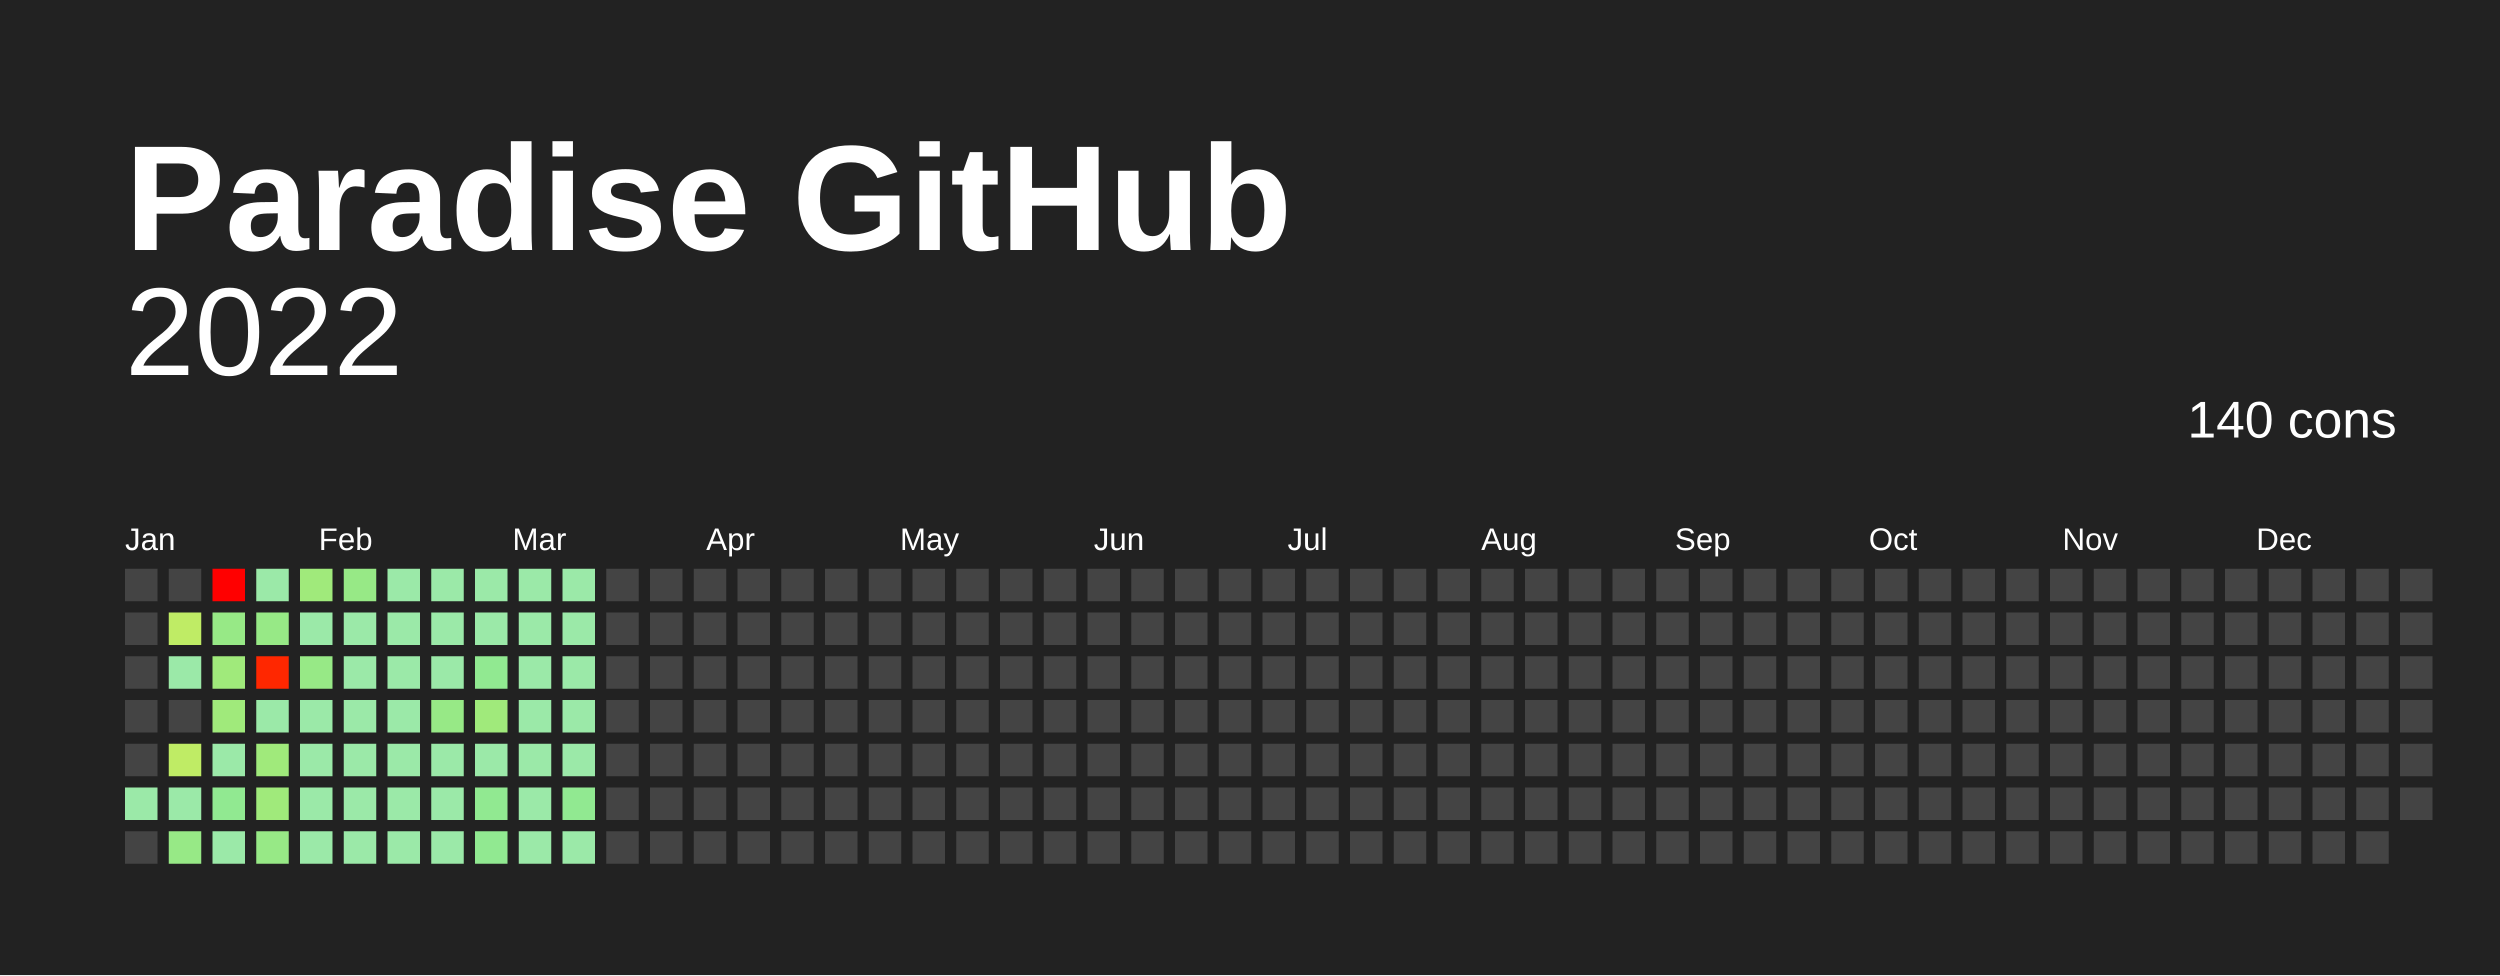
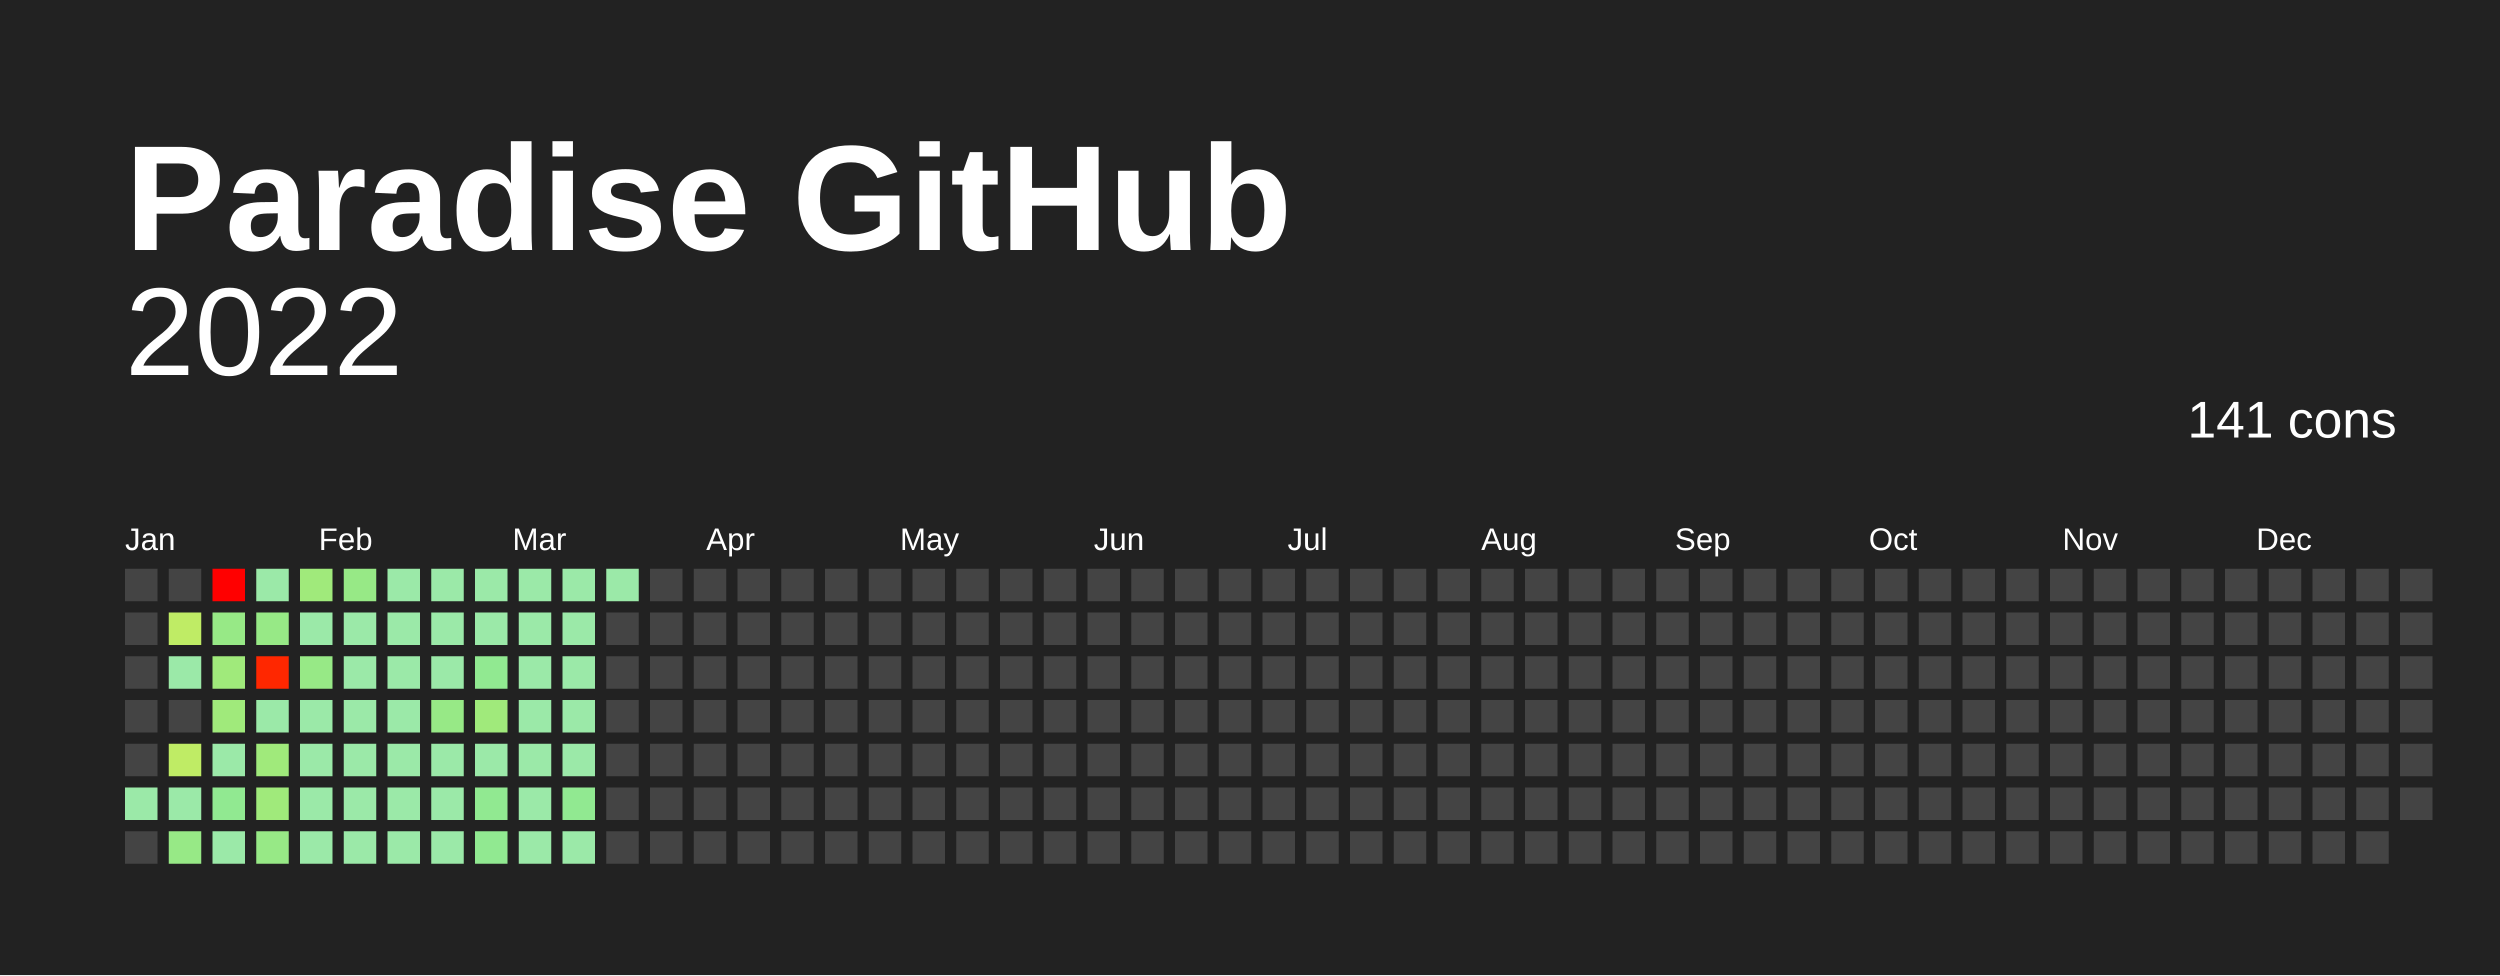
<svg xmlns="http://www.w3.org/2000/svg" baseProfile="full" height="78mm" version="1.1" viewBox="0,0,200,78" width="200mm">
  <defs />
  <rect fill="#222222" height="78" width="200" x="0" y="0" />
  <text fill="#FFFFFF" style="font-size:12px; font-family:Arial; font-weight:bold;" x="10" y="20">Paradise GitHub</text>
  <text alignment-baseline="hanging" fill="#FFFFFF" style="font-size:10.0px; font-family:Arial;" x="10" y="30">2022</text>
-   <text alignment-baseline="hanging" fill="#FFFFFF" style="font-size:4.125px; font-family:Arial;" x="175" y="35">140 cons</text>
+   <text alignment-baseline="hanging" fill="#FFFFFF" style="font-size:4.125px; font-family:Arial;" x="175" y="35">141 cons</text>
  <text fill="#FFFFFF" style="font-size:2.5px; font-family:Arial" x="10.0" y="44">Jan</text>
  <text fill="#FFFFFF" style="font-size:2.5px; font-family:Arial" x="25.5" y="44">Feb</text>
  <text fill="#FFFFFF" style="font-size:2.5px; font-family:Arial" x="41.0" y="44">Mar</text>
  <text fill="#FFFFFF" style="font-size:2.5px; font-family:Arial" x="56.5" y="44">Apr</text>
  <text fill="#FFFFFF" style="font-size:2.5px; font-family:Arial" x="72.0" y="44">May</text>
  <text fill="#FFFFFF" style="font-size:2.5px; font-family:Arial" x="87.5" y="44">Jun</text>
  <text fill="#FFFFFF" style="font-size:2.5px; font-family:Arial" x="103.0" y="44">Jul</text>
  <text fill="#FFFFFF" style="font-size:2.5px; font-family:Arial" x="118.5" y="44">Aug</text>
  <text fill="#FFFFFF" style="font-size:2.5px; font-family:Arial" x="134.0" y="44">Sep</text>
  <text fill="#FFFFFF" style="font-size:2.5px; font-family:Arial" x="149.5" y="44">Oct</text>
  <text fill="#FFFFFF" style="font-size:2.5px; font-family:Arial" x="165.0" y="44">Nov</text>
  <text fill="#FFFFFF" style="font-size:2.5px; font-family:Arial" x="180.5" y="44">Dec</text>
  <rect fill="#444444" height="2.6" width="2.6" x="10.0" y="45.5" />
  <rect fill="#444444" height="2.6" width="2.6" x="10.0" y="49.0" />
  <rect fill="#444444" height="2.6" width="2.6" x="10.0" y="52.5" />
  <rect fill="#444444" height="2.6" width="2.6" x="10.0" y="56.0" />
  <rect fill="#444444" height="2.6" width="2.6" x="10.0" y="59.5" />
  <rect fill="#9be9a8" height="2.6" width="2.6" x="10.0" y="63.0" />
  <rect fill="#444444" height="2.6" width="2.6" x="10.0" y="66.5" />
  <rect fill="#444444" height="2.6" width="2.6" x="13.5" y="45.5" />
  <rect fill="#bfec65" height="2.6" width="2.6" x="13.5" y="49.0" />
  <rect fill="#9be9a8" height="2.6" width="2.6" x="13.5" y="52.5" />
  <rect fill="#444444" height="2.6" width="2.6" x="13.5" y="56.0" />
  <rect fill="#bfec65" height="2.6" width="2.6" x="13.5" y="59.5" />
  <rect fill="#9be9a8" height="2.6" width="2.6" x="13.5" y="63.0" />
  <rect fill="#97e986" height="2.6" width="2.6" x="13.5" y="66.5" />
  <rect fill="red" height="2.6" width="2.6" x="17.0" y="45.5" />
  <rect fill="#97e986" height="2.6" width="2.6" x="17.0" y="49.0" />
  <rect fill="#a0ea7b" height="2.6" width="2.6" x="17.0" y="52.5" />
  <rect fill="#a0ea7b" height="2.6" width="2.6" x="17.0" y="56.0" />
  <rect fill="#9be9a8" height="2.6" width="2.6" x="17.0" y="59.5" />
  <rect fill="#91e991" height="2.6" width="2.6" x="17.0" y="63.0" />
  <rect fill="#9be9a8" height="2.6" width="2.6" x="17.0" y="66.5" />
  <rect fill="#9be9a8" height="2.6" width="2.6" x="20.5" y="45.5" />
  <rect fill="#97e986" height="2.6" width="2.6" x="20.5" y="49.0" />
  <rect fill="#ff2700" height="2.6" width="2.6" x="20.5" y="52.5" />
  <rect fill="#9be9a8" height="2.6" width="2.6" x="20.5" y="56.0" />
  <rect fill="#a0ea7b" height="2.6" width="2.6" x="20.5" y="59.5" />
  <rect fill="#a0ea7b" height="2.6" width="2.6" x="20.5" y="63.0" />
  <rect fill="#97e986" height="2.6" width="2.6" x="20.5" y="66.5" />
  <rect fill="#a0ea7b" height="2.6" width="2.6" x="24.0" y="45.5" />
  <rect fill="#9be9a8" height="2.6" width="2.6" x="24.0" y="49.0" />
  <rect fill="#97e986" height="2.6" width="2.6" x="24.0" y="52.5" />
  <rect fill="#9be9a8" height="2.6" width="2.6" x="24.0" y="56.0" />
  <rect fill="#9be9a8" height="2.6" width="2.6" x="24.0" y="59.5" />
  <rect fill="#9be9a8" height="2.6" width="2.6" x="24.0" y="63.0" />
  <rect fill="#9be9a8" height="2.6" width="2.6" x="24.0" y="66.5" />
  <rect fill="#97e986" height="2.6" width="2.6" x="27.5" y="45.5" />
  <rect fill="#9be9a8" height="2.6" width="2.6" x="27.5" y="49.0" />
  <rect fill="#9be9a8" height="2.6" width="2.6" x="27.5" y="52.5" />
  <rect fill="#9be9a8" height="2.6" width="2.6" x="27.5" y="56.0" />
  <rect fill="#9be9a8" height="2.6" width="2.6" x="27.5" y="59.5" />
  <rect fill="#9be9a8" height="2.6" width="2.6" x="27.5" y="63.0" />
  <rect fill="#9be9a8" height="2.6" width="2.6" x="27.5" y="66.5" />
  <rect fill="#9be9a8" height="2.6" width="2.6" x="31.0" y="45.5" />
  <rect fill="#9be9a8" height="2.6" width="2.6" x="31.0" y="49.0" />
  <rect fill="#9be9a8" height="2.6" width="2.6" x="31.0" y="52.5" />
  <rect fill="#9be9a8" height="2.6" width="2.6" x="31.0" y="56.0" />
  <rect fill="#9be9a8" height="2.6" width="2.6" x="31.0" y="59.5" />
  <rect fill="#9be9a8" height="2.6" width="2.6" x="31.0" y="63.0" />
  <rect fill="#9be9a8" height="2.6" width="2.6" x="31.0" y="66.5" />
  <rect fill="#9be9a8" height="2.6" width="2.6" x="34.5" y="45.5" />
  <rect fill="#9be9a8" height="2.6" width="2.6" x="34.5" y="49.0" />
  <rect fill="#9be9a8" height="2.6" width="2.6" x="34.5" y="52.5" />
  <rect fill="#97e986" height="2.6" width="2.6" x="34.5" y="56.0" />
  <rect fill="#9be9a8" height="2.6" width="2.6" x="34.5" y="59.5" />
  <rect fill="#9be9a8" height="2.6" width="2.6" x="34.5" y="63.0" />
  <rect fill="#9be9a8" height="2.6" width="2.6" x="34.5" y="66.5" />
  <rect fill="#9be9a8" height="2.6" width="2.6" x="38.0" y="45.5" />
  <rect fill="#9be9a8" height="2.6" width="2.6" x="38.0" y="49.0" />
  <rect fill="#91e991" height="2.6" width="2.6" x="38.0" y="52.5" />
  <rect fill="#a0ea7b" height="2.6" width="2.6" x="38.0" y="56.0" />
  <rect fill="#9be9a8" height="2.6" width="2.6" x="38.0" y="59.5" />
  <rect fill="#91e991" height="2.6" width="2.6" x="38.0" y="63.0" />
  <rect fill="#91e991" height="2.6" width="2.6" x="38.0" y="66.5" />
  <rect fill="#9be9a8" height="2.6" width="2.6" x="41.5" y="45.5" />
  <rect fill="#9be9a8" height="2.6" width="2.6" x="41.5" y="49.0" />
  <rect fill="#9be9a8" height="2.6" width="2.6" x="41.5" y="52.5" />
  <rect fill="#9be9a8" height="2.6" width="2.6" x="41.5" y="56.0" />
  <rect fill="#9be9a8" height="2.6" width="2.6" x="41.5" y="59.5" />
  <rect fill="#9be9a8" height="2.6" width="2.6" x="41.5" y="63.0" />
  <rect fill="#9be9a8" height="2.6" width="2.6" x="41.5" y="66.5" />
  <rect fill="#9be9a8" height="2.6" width="2.6" x="45.0" y="45.5" />
  <rect fill="#9be9a8" height="2.6" width="2.6" x="45.0" y="49.0" />
  <rect fill="#9be9a8" height="2.6" width="2.6" x="45.0" y="52.5" />
  <rect fill="#9be9a8" height="2.6" width="2.6" x="45.0" y="56.0" />
  <rect fill="#9be9a8" height="2.6" width="2.6" x="45.0" y="59.5" />
  <rect fill="#91e991" height="2.6" width="2.6" x="45.0" y="63.0" />
  <rect fill="#9be9a8" height="2.6" width="2.6" x="45.0" y="66.5" />
-   <rect fill="#444444" height="2.6" width="2.6" x="48.5" y="45.5" />
+   <rect fill="#9be9a8" height="2.6" width="2.6" x="48.5" y="45.5" />
  <rect fill="#444444" height="2.6" width="2.6" x="48.5" y="49.0" />
  <rect fill="#444444" height="2.6" width="2.6" x="48.5" y="52.5" />
  <rect fill="#444444" height="2.6" width="2.6" x="48.5" y="56.0" />
  <rect fill="#444444" height="2.6" width="2.6" x="48.5" y="59.5" />
  <rect fill="#444444" height="2.6" width="2.6" x="48.5" y="63.0" />
  <rect fill="#444444" height="2.6" width="2.6" x="48.5" y="66.5" />
  <rect fill="#444444" height="2.6" width="2.6" x="52.0" y="45.5" />
  <rect fill="#444444" height="2.6" width="2.6" x="52.0" y="49.0" />
  <rect fill="#444444" height="2.6" width="2.6" x="52.0" y="52.5" />
  <rect fill="#444444" height="2.6" width="2.6" x="52.0" y="56.0" />
  <rect fill="#444444" height="2.6" width="2.6" x="52.0" y="59.5" />
  <rect fill="#444444" height="2.6" width="2.6" x="52.0" y="63.0" />
  <rect fill="#444444" height="2.6" width="2.6" x="52.0" y="66.5" />
  <rect fill="#444444" height="2.6" width="2.6" x="55.5" y="45.5" />
  <rect fill="#444444" height="2.6" width="2.6" x="55.5" y="49.0" />
  <rect fill="#444444" height="2.6" width="2.6" x="55.5" y="52.5" />
  <rect fill="#444444" height="2.6" width="2.6" x="55.5" y="56.0" />
  <rect fill="#444444" height="2.6" width="2.6" x="55.5" y="59.5" />
  <rect fill="#444444" height="2.6" width="2.6" x="55.5" y="63.0" />
  <rect fill="#444444" height="2.6" width="2.6" x="55.5" y="66.5" />
  <rect fill="#444444" height="2.6" width="2.6" x="59.0" y="45.5" />
  <rect fill="#444444" height="2.6" width="2.6" x="59.0" y="49.0" />
  <rect fill="#444444" height="2.6" width="2.6" x="59.0" y="52.5" />
  <rect fill="#444444" height="2.6" width="2.6" x="59.0" y="56.0" />
  <rect fill="#444444" height="2.6" width="2.6" x="59.0" y="59.5" />
  <rect fill="#444444" height="2.6" width="2.6" x="59.0" y="63.0" />
  <rect fill="#444444" height="2.6" width="2.6" x="59.0" y="66.5" />
  <rect fill="#444444" height="2.6" width="2.6" x="62.5" y="45.5" />
  <rect fill="#444444" height="2.6" width="2.6" x="62.5" y="49.0" />
  <rect fill="#444444" height="2.6" width="2.6" x="62.5" y="52.5" />
  <rect fill="#444444" height="2.6" width="2.6" x="62.5" y="56.0" />
  <rect fill="#444444" height="2.6" width="2.6" x="62.5" y="59.5" />
  <rect fill="#444444" height="2.6" width="2.6" x="62.5" y="63.0" />
  <rect fill="#444444" height="2.6" width="2.6" x="62.5" y="66.5" />
  <rect fill="#444444" height="2.6" width="2.6" x="66.0" y="45.5" />
  <rect fill="#444444" height="2.6" width="2.6" x="66.0" y="49.0" />
  <rect fill="#444444" height="2.6" width="2.6" x="66.0" y="52.5" />
  <rect fill="#444444" height="2.6" width="2.6" x="66.0" y="56.0" />
  <rect fill="#444444" height="2.6" width="2.6" x="66.0" y="59.5" />
  <rect fill="#444444" height="2.6" width="2.6" x="66.0" y="63.0" />
  <rect fill="#444444" height="2.6" width="2.6" x="66.0" y="66.5" />
  <rect fill="#444444" height="2.6" width="2.6" x="69.5" y="45.5" />
  <rect fill="#444444" height="2.6" width="2.6" x="69.5" y="49.0" />
  <rect fill="#444444" height="2.6" width="2.6" x="69.5" y="52.5" />
  <rect fill="#444444" height="2.6" width="2.6" x="69.5" y="56.0" />
  <rect fill="#444444" height="2.6" width="2.6" x="69.5" y="59.5" />
  <rect fill="#444444" height="2.6" width="2.6" x="69.5" y="63.0" />
  <rect fill="#444444" height="2.6" width="2.6" x="69.5" y="66.5" />
  <rect fill="#444444" height="2.6" width="2.6" x="73.0" y="45.5" />
  <rect fill="#444444" height="2.6" width="2.6" x="73.0" y="49.0" />
  <rect fill="#444444" height="2.6" width="2.6" x="73.0" y="52.5" />
  <rect fill="#444444" height="2.6" width="2.6" x="73.0" y="56.0" />
  <rect fill="#444444" height="2.6" width="2.6" x="73.0" y="59.5" />
  <rect fill="#444444" height="2.6" width="2.6" x="73.0" y="63.0" />
  <rect fill="#444444" height="2.6" width="2.6" x="73.0" y="66.5" />
  <rect fill="#444444" height="2.6" width="2.6" x="76.5" y="45.5" />
  <rect fill="#444444" height="2.6" width="2.6" x="76.5" y="49.0" />
  <rect fill="#444444" height="2.6" width="2.6" x="76.5" y="52.5" />
  <rect fill="#444444" height="2.6" width="2.6" x="76.5" y="56.0" />
  <rect fill="#444444" height="2.6" width="2.6" x="76.5" y="59.5" />
  <rect fill="#444444" height="2.6" width="2.6" x="76.5" y="63.0" />
  <rect fill="#444444" height="2.6" width="2.6" x="76.5" y="66.5" />
  <rect fill="#444444" height="2.6" width="2.6" x="80.0" y="45.5" />
  <rect fill="#444444" height="2.6" width="2.6" x="80.0" y="49.0" />
  <rect fill="#444444" height="2.6" width="2.6" x="80.0" y="52.5" />
  <rect fill="#444444" height="2.6" width="2.6" x="80.0" y="56.0" />
  <rect fill="#444444" height="2.6" width="2.6" x="80.0" y="59.5" />
  <rect fill="#444444" height="2.6" width="2.6" x="80.0" y="63.0" />
  <rect fill="#444444" height="2.6" width="2.6" x="80.0" y="66.5" />
  <rect fill="#444444" height="2.6" width="2.6" x="83.5" y="45.5" />
  <rect fill="#444444" height="2.6" width="2.6" x="83.5" y="49.0" />
  <rect fill="#444444" height="2.6" width="2.6" x="83.5" y="52.5" />
  <rect fill="#444444" height="2.6" width="2.6" x="83.5" y="56.0" />
  <rect fill="#444444" height="2.6" width="2.6" x="83.5" y="59.5" />
  <rect fill="#444444" height="2.6" width="2.6" x="83.5" y="63.0" />
  <rect fill="#444444" height="2.6" width="2.6" x="83.5" y="66.5" />
  <rect fill="#444444" height="2.6" width="2.6" x="87.0" y="45.5" />
  <rect fill="#444444" height="2.6" width="2.6" x="87.0" y="49.0" />
  <rect fill="#444444" height="2.6" width="2.6" x="87.0" y="52.5" />
  <rect fill="#444444" height="2.6" width="2.6" x="87.0" y="56.0" />
  <rect fill="#444444" height="2.6" width="2.6" x="87.0" y="59.5" />
  <rect fill="#444444" height="2.6" width="2.6" x="87.0" y="63.0" />
  <rect fill="#444444" height="2.6" width="2.6" x="87.0" y="66.5" />
  <rect fill="#444444" height="2.6" width="2.6" x="90.5" y="45.5" />
  <rect fill="#444444" height="2.6" width="2.6" x="90.5" y="49.0" />
  <rect fill="#444444" height="2.6" width="2.6" x="90.5" y="52.5" />
  <rect fill="#444444" height="2.6" width="2.6" x="90.5" y="56.0" />
  <rect fill="#444444" height="2.6" width="2.6" x="90.5" y="59.5" />
  <rect fill="#444444" height="2.6" width="2.6" x="90.5" y="63.0" />
  <rect fill="#444444" height="2.6" width="2.6" x="90.5" y="66.5" />
  <rect fill="#444444" height="2.6" width="2.6" x="94.0" y="45.5" />
  <rect fill="#444444" height="2.6" width="2.6" x="94.0" y="49.0" />
  <rect fill="#444444" height="2.6" width="2.6" x="94.0" y="52.5" />
  <rect fill="#444444" height="2.6" width="2.6" x="94.0" y="56.0" />
  <rect fill="#444444" height="2.6" width="2.6" x="94.0" y="59.5" />
  <rect fill="#444444" height="2.6" width="2.6" x="94.0" y="63.0" />
  <rect fill="#444444" height="2.6" width="2.6" x="94.0" y="66.5" />
  <rect fill="#444444" height="2.6" width="2.6" x="97.5" y="45.5" />
  <rect fill="#444444" height="2.6" width="2.6" x="97.5" y="49.0" />
  <rect fill="#444444" height="2.6" width="2.6" x="97.5" y="52.5" />
  <rect fill="#444444" height="2.6" width="2.6" x="97.5" y="56.0" />
  <rect fill="#444444" height="2.6" width="2.6" x="97.5" y="59.5" />
  <rect fill="#444444" height="2.6" width="2.6" x="97.5" y="63.0" />
  <rect fill="#444444" height="2.6" width="2.6" x="97.5" y="66.5" />
  <rect fill="#444444" height="2.6" width="2.6" x="101.0" y="45.5" />
  <rect fill="#444444" height="2.6" width="2.6" x="101.0" y="49.0" />
  <rect fill="#444444" height="2.6" width="2.6" x="101.0" y="52.5" />
  <rect fill="#444444" height="2.6" width="2.6" x="101.0" y="56.0" />
  <rect fill="#444444" height="2.6" width="2.6" x="101.0" y="59.5" />
  <rect fill="#444444" height="2.6" width="2.6" x="101.0" y="63.0" />
  <rect fill="#444444" height="2.6" width="2.6" x="101.0" y="66.5" />
  <rect fill="#444444" height="2.6" width="2.6" x="104.5" y="45.5" />
  <rect fill="#444444" height="2.6" width="2.6" x="104.5" y="49.0" />
  <rect fill="#444444" height="2.6" width="2.6" x="104.5" y="52.5" />
  <rect fill="#444444" height="2.6" width="2.6" x="104.5" y="56.0" />
  <rect fill="#444444" height="2.6" width="2.6" x="104.5" y="59.5" />
  <rect fill="#444444" height="2.6" width="2.6" x="104.5" y="63.0" />
  <rect fill="#444444" height="2.6" width="2.6" x="104.5" y="66.5" />
  <rect fill="#444444" height="2.6" width="2.6" x="108.0" y="45.5" />
  <rect fill="#444444" height="2.6" width="2.6" x="108.0" y="49.0" />
  <rect fill="#444444" height="2.6" width="2.6" x="108.0" y="52.5" />
  <rect fill="#444444" height="2.6" width="2.6" x="108.0" y="56.0" />
  <rect fill="#444444" height="2.6" width="2.6" x="108.0" y="59.5" />
  <rect fill="#444444" height="2.6" width="2.6" x="108.0" y="63.0" />
  <rect fill="#444444" height="2.6" width="2.6" x="108.0" y="66.5" />
  <rect fill="#444444" height="2.6" width="2.6" x="111.5" y="45.5" />
  <rect fill="#444444" height="2.6" width="2.6" x="111.5" y="49.0" />
  <rect fill="#444444" height="2.6" width="2.6" x="111.5" y="52.5" />
  <rect fill="#444444" height="2.6" width="2.6" x="111.5" y="56.0" />
  <rect fill="#444444" height="2.6" width="2.6" x="111.5" y="59.5" />
  <rect fill="#444444" height="2.6" width="2.6" x="111.5" y="63.0" />
  <rect fill="#444444" height="2.6" width="2.6" x="111.5" y="66.5" />
  <rect fill="#444444" height="2.6" width="2.6" x="115.0" y="45.5" />
  <rect fill="#444444" height="2.6" width="2.6" x="115.0" y="49.0" />
  <rect fill="#444444" height="2.6" width="2.6" x="115.0" y="52.5" />
  <rect fill="#444444" height="2.6" width="2.6" x="115.0" y="56.0" />
  <rect fill="#444444" height="2.6" width="2.6" x="115.0" y="59.5" />
  <rect fill="#444444" height="2.6" width="2.6" x="115.0" y="63.0" />
  <rect fill="#444444" height="2.6" width="2.6" x="115.0" y="66.5" />
  <rect fill="#444444" height="2.6" width="2.6" x="118.5" y="45.5" />
  <rect fill="#444444" height="2.6" width="2.6" x="118.5" y="49.0" />
  <rect fill="#444444" height="2.6" width="2.6" x="118.5" y="52.5" />
  <rect fill="#444444" height="2.6" width="2.6" x="118.5" y="56.0" />
  <rect fill="#444444" height="2.6" width="2.6" x="118.5" y="59.5" />
  <rect fill="#444444" height="2.6" width="2.6" x="118.5" y="63.0" />
  <rect fill="#444444" height="2.6" width="2.6" x="118.5" y="66.5" />
  <rect fill="#444444" height="2.6" width="2.6" x="122.0" y="45.5" />
  <rect fill="#444444" height="2.6" width="2.6" x="122.0" y="49.0" />
  <rect fill="#444444" height="2.6" width="2.6" x="122.0" y="52.5" />
  <rect fill="#444444" height="2.6" width="2.6" x="122.0" y="56.0" />
  <rect fill="#444444" height="2.6" width="2.6" x="122.0" y="59.5" />
  <rect fill="#444444" height="2.6" width="2.6" x="122.0" y="63.0" />
  <rect fill="#444444" height="2.6" width="2.6" x="122.0" y="66.5" />
  <rect fill="#444444" height="2.6" width="2.6" x="125.5" y="45.5" />
  <rect fill="#444444" height="2.6" width="2.6" x="125.5" y="49.0" />
  <rect fill="#444444" height="2.6" width="2.6" x="125.5" y="52.5" />
  <rect fill="#444444" height="2.6" width="2.6" x="125.5" y="56.0" />
  <rect fill="#444444" height="2.6" width="2.6" x="125.5" y="59.5" />
  <rect fill="#444444" height="2.6" width="2.6" x="125.5" y="63.0" />
  <rect fill="#444444" height="2.6" width="2.6" x="125.5" y="66.5" />
  <rect fill="#444444" height="2.6" width="2.6" x="129.0" y="45.5" />
  <rect fill="#444444" height="2.6" width="2.6" x="129.0" y="49.0" />
  <rect fill="#444444" height="2.6" width="2.6" x="129.0" y="52.5" />
  <rect fill="#444444" height="2.6" width="2.6" x="129.0" y="56.0" />
  <rect fill="#444444" height="2.6" width="2.6" x="129.0" y="59.5" />
  <rect fill="#444444" height="2.6" width="2.6" x="129.0" y="63.0" />
  <rect fill="#444444" height="2.6" width="2.6" x="129.0" y="66.5" />
  <rect fill="#444444" height="2.6" width="2.6" x="132.5" y="45.5" />
  <rect fill="#444444" height="2.6" width="2.6" x="132.5" y="49.0" />
  <rect fill="#444444" height="2.6" width="2.6" x="132.5" y="52.5" />
  <rect fill="#444444" height="2.6" width="2.6" x="132.5" y="56.0" />
  <rect fill="#444444" height="2.6" width="2.6" x="132.5" y="59.5" />
  <rect fill="#444444" height="2.6" width="2.6" x="132.5" y="63.0" />
  <rect fill="#444444" height="2.6" width="2.6" x="132.5" y="66.5" />
  <rect fill="#444444" height="2.6" width="2.6" x="136.0" y="45.5" />
  <rect fill="#444444" height="2.6" width="2.6" x="136.0" y="49.0" />
  <rect fill="#444444" height="2.6" width="2.6" x="136.0" y="52.5" />
  <rect fill="#444444" height="2.6" width="2.6" x="136.0" y="56.0" />
  <rect fill="#444444" height="2.6" width="2.6" x="136.0" y="59.5" />
  <rect fill="#444444" height="2.6" width="2.6" x="136.0" y="63.0" />
  <rect fill="#444444" height="2.6" width="2.6" x="136.0" y="66.5" />
  <rect fill="#444444" height="2.6" width="2.6" x="139.5" y="45.5" />
  <rect fill="#444444" height="2.6" width="2.6" x="139.5" y="49.0" />
  <rect fill="#444444" height="2.6" width="2.6" x="139.5" y="52.5" />
  <rect fill="#444444" height="2.6" width="2.6" x="139.5" y="56.0" />
  <rect fill="#444444" height="2.6" width="2.6" x="139.5" y="59.5" />
  <rect fill="#444444" height="2.6" width="2.6" x="139.5" y="63.0" />
  <rect fill="#444444" height="2.6" width="2.6" x="139.5" y="66.5" />
  <rect fill="#444444" height="2.6" width="2.6" x="143.0" y="45.5" />
  <rect fill="#444444" height="2.6" width="2.6" x="143.0" y="49.0" />
  <rect fill="#444444" height="2.6" width="2.6" x="143.0" y="52.5" />
  <rect fill="#444444" height="2.6" width="2.6" x="143.0" y="56.0" />
  <rect fill="#444444" height="2.6" width="2.6" x="143.0" y="59.5" />
  <rect fill="#444444" height="2.6" width="2.6" x="143.0" y="63.0" />
  <rect fill="#444444" height="2.6" width="2.6" x="143.0" y="66.5" />
  <rect fill="#444444" height="2.6" width="2.6" x="146.5" y="45.5" />
  <rect fill="#444444" height="2.6" width="2.6" x="146.5" y="49.0" />
  <rect fill="#444444" height="2.6" width="2.6" x="146.5" y="52.5" />
  <rect fill="#444444" height="2.6" width="2.6" x="146.5" y="56.0" />
  <rect fill="#444444" height="2.6" width="2.6" x="146.5" y="59.5" />
  <rect fill="#444444" height="2.6" width="2.6" x="146.5" y="63.0" />
  <rect fill="#444444" height="2.6" width="2.6" x="146.5" y="66.5" />
  <rect fill="#444444" height="2.6" width="2.6" x="150.0" y="45.5" />
  <rect fill="#444444" height="2.6" width="2.6" x="150.0" y="49.0" />
  <rect fill="#444444" height="2.6" width="2.6" x="150.0" y="52.5" />
  <rect fill="#444444" height="2.6" width="2.6" x="150.0" y="56.0" />
  <rect fill="#444444" height="2.6" width="2.6" x="150.0" y="59.5" />
  <rect fill="#444444" height="2.6" width="2.6" x="150.0" y="63.0" />
  <rect fill="#444444" height="2.6" width="2.6" x="150.0" y="66.5" />
  <rect fill="#444444" height="2.6" width="2.6" x="153.5" y="45.5" />
  <rect fill="#444444" height="2.6" width="2.6" x="153.5" y="49.0" />
  <rect fill="#444444" height="2.6" width="2.6" x="153.5" y="52.5" />
  <rect fill="#444444" height="2.6" width="2.6" x="153.5" y="56.0" />
  <rect fill="#444444" height="2.6" width="2.6" x="153.5" y="59.5" />
  <rect fill="#444444" height="2.6" width="2.6" x="153.5" y="63.0" />
  <rect fill="#444444" height="2.6" width="2.6" x="153.5" y="66.5" />
  <rect fill="#444444" height="2.6" width="2.6" x="157.0" y="45.5" />
  <rect fill="#444444" height="2.6" width="2.6" x="157.0" y="49.0" />
  <rect fill="#444444" height="2.6" width="2.6" x="157.0" y="52.5" />
  <rect fill="#444444" height="2.6" width="2.6" x="157.0" y="56.0" />
  <rect fill="#444444" height="2.6" width="2.6" x="157.0" y="59.5" />
  <rect fill="#444444" height="2.6" width="2.6" x="157.0" y="63.0" />
  <rect fill="#444444" height="2.6" width="2.6" x="157.0" y="66.5" />
  <rect fill="#444444" height="2.6" width="2.6" x="160.5" y="45.5" />
  <rect fill="#444444" height="2.6" width="2.6" x="160.5" y="49.0" />
  <rect fill="#444444" height="2.6" width="2.6" x="160.5" y="52.5" />
  <rect fill="#444444" height="2.6" width="2.6" x="160.5" y="56.0" />
  <rect fill="#444444" height="2.6" width="2.6" x="160.5" y="59.5" />
  <rect fill="#444444" height="2.6" width="2.6" x="160.5" y="63.0" />
  <rect fill="#444444" height="2.6" width="2.6" x="160.5" y="66.5" />
  <rect fill="#444444" height="2.6" width="2.6" x="164.0" y="45.5" />
  <rect fill="#444444" height="2.6" width="2.6" x="164.0" y="49.0" />
  <rect fill="#444444" height="2.6" width="2.6" x="164.0" y="52.5" />
  <rect fill="#444444" height="2.6" width="2.6" x="164.0" y="56.0" />
  <rect fill="#444444" height="2.6" width="2.6" x="164.0" y="59.5" />
  <rect fill="#444444" height="2.6" width="2.6" x="164.0" y="63.0" />
  <rect fill="#444444" height="2.6" width="2.6" x="164.0" y="66.5" />
  <rect fill="#444444" height="2.6" width="2.6" x="167.5" y="45.5" />
  <rect fill="#444444" height="2.6" width="2.6" x="167.5" y="49.0" />
  <rect fill="#444444" height="2.6" width="2.6" x="167.5" y="52.5" />
  <rect fill="#444444" height="2.6" width="2.6" x="167.5" y="56.0" />
  <rect fill="#444444" height="2.6" width="2.6" x="167.5" y="59.5" />
  <rect fill="#444444" height="2.6" width="2.6" x="167.5" y="63.0" />
  <rect fill="#444444" height="2.6" width="2.6" x="167.5" y="66.5" />
  <rect fill="#444444" height="2.6" width="2.6" x="171.0" y="45.5" />
  <rect fill="#444444" height="2.6" width="2.6" x="171.0" y="49.0" />
  <rect fill="#444444" height="2.6" width="2.6" x="171.0" y="52.5" />
  <rect fill="#444444" height="2.6" width="2.6" x="171.0" y="56.0" />
  <rect fill="#444444" height="2.6" width="2.6" x="171.0" y="59.5" />
  <rect fill="#444444" height="2.6" width="2.6" x="171.0" y="63.0" />
  <rect fill="#444444" height="2.6" width="2.6" x="171.0" y="66.5" />
  <rect fill="#444444" height="2.6" width="2.6" x="174.5" y="45.5" />
  <rect fill="#444444" height="2.6" width="2.6" x="174.5" y="49.0" />
  <rect fill="#444444" height="2.6" width="2.6" x="174.5" y="52.5" />
  <rect fill="#444444" height="2.6" width="2.6" x="174.5" y="56.0" />
  <rect fill="#444444" height="2.6" width="2.6" x="174.5" y="59.5" />
  <rect fill="#444444" height="2.6" width="2.6" x="174.5" y="63.0" />
  <rect fill="#444444" height="2.6" width="2.6" x="174.5" y="66.5" />
  <rect fill="#444444" height="2.6" width="2.6" x="178.0" y="45.5" />
  <rect fill="#444444" height="2.6" width="2.6" x="178.0" y="49.0" />
  <rect fill="#444444" height="2.6" width="2.6" x="178.0" y="52.5" />
  <rect fill="#444444" height="2.6" width="2.6" x="178.0" y="56.0" />
  <rect fill="#444444" height="2.6" width="2.6" x="178.0" y="59.5" />
  <rect fill="#444444" height="2.6" width="2.6" x="178.0" y="63.0" />
  <rect fill="#444444" height="2.6" width="2.6" x="178.0" y="66.5" />
  <rect fill="#444444" height="2.6" width="2.6" x="181.5" y="45.5" />
  <rect fill="#444444" height="2.6" width="2.6" x="181.5" y="49.0" />
  <rect fill="#444444" height="2.6" width="2.6" x="181.5" y="52.5" />
  <rect fill="#444444" height="2.6" width="2.6" x="181.5" y="56.0" />
  <rect fill="#444444" height="2.6" width="2.6" x="181.5" y="59.5" />
  <rect fill="#444444" height="2.6" width="2.6" x="181.5" y="63.0" />
  <rect fill="#444444" height="2.6" width="2.6" x="181.5" y="66.5" />
  <rect fill="#444444" height="2.6" width="2.6" x="185.0" y="45.5" />
  <rect fill="#444444" height="2.6" width="2.6" x="185.0" y="49.0" />
  <rect fill="#444444" height="2.6" width="2.6" x="185.0" y="52.5" />
  <rect fill="#444444" height="2.6" width="2.6" x="185.0" y="56.0" />
  <rect fill="#444444" height="2.6" width="2.6" x="185.0" y="59.5" />
  <rect fill="#444444" height="2.6" width="2.6" x="185.0" y="63.0" />
  <rect fill="#444444" height="2.6" width="2.6" x="185.0" y="66.5" />
  <rect fill="#444444" height="2.6" width="2.6" x="188.5" y="45.5" />
  <rect fill="#444444" height="2.6" width="2.6" x="188.5" y="49.0" />
  <rect fill="#444444" height="2.6" width="2.6" x="188.5" y="52.5" />
  <rect fill="#444444" height="2.6" width="2.6" x="188.5" y="56.0" />
  <rect fill="#444444" height="2.6" width="2.6" x="188.5" y="59.5" />
  <rect fill="#444444" height="2.6" width="2.6" x="188.5" y="63.0" />
  <rect fill="#444444" height="2.6" width="2.6" x="188.5" y="66.5" />
  <rect fill="#444444" height="2.6" width="2.6" x="192.0" y="45.5" />
  <rect fill="#444444" height="2.6" width="2.6" x="192.0" y="49.0" />
  <rect fill="#444444" height="2.6" width="2.6" x="192.0" y="52.5" />
  <rect fill="#444444" height="2.6" width="2.6" x="192.0" y="56.0" />
  <rect fill="#444444" height="2.6" width="2.6" x="192.0" y="59.5" />
  <rect fill="#444444" height="2.6" width="2.6" x="192.0" y="63.0" />
</svg>
